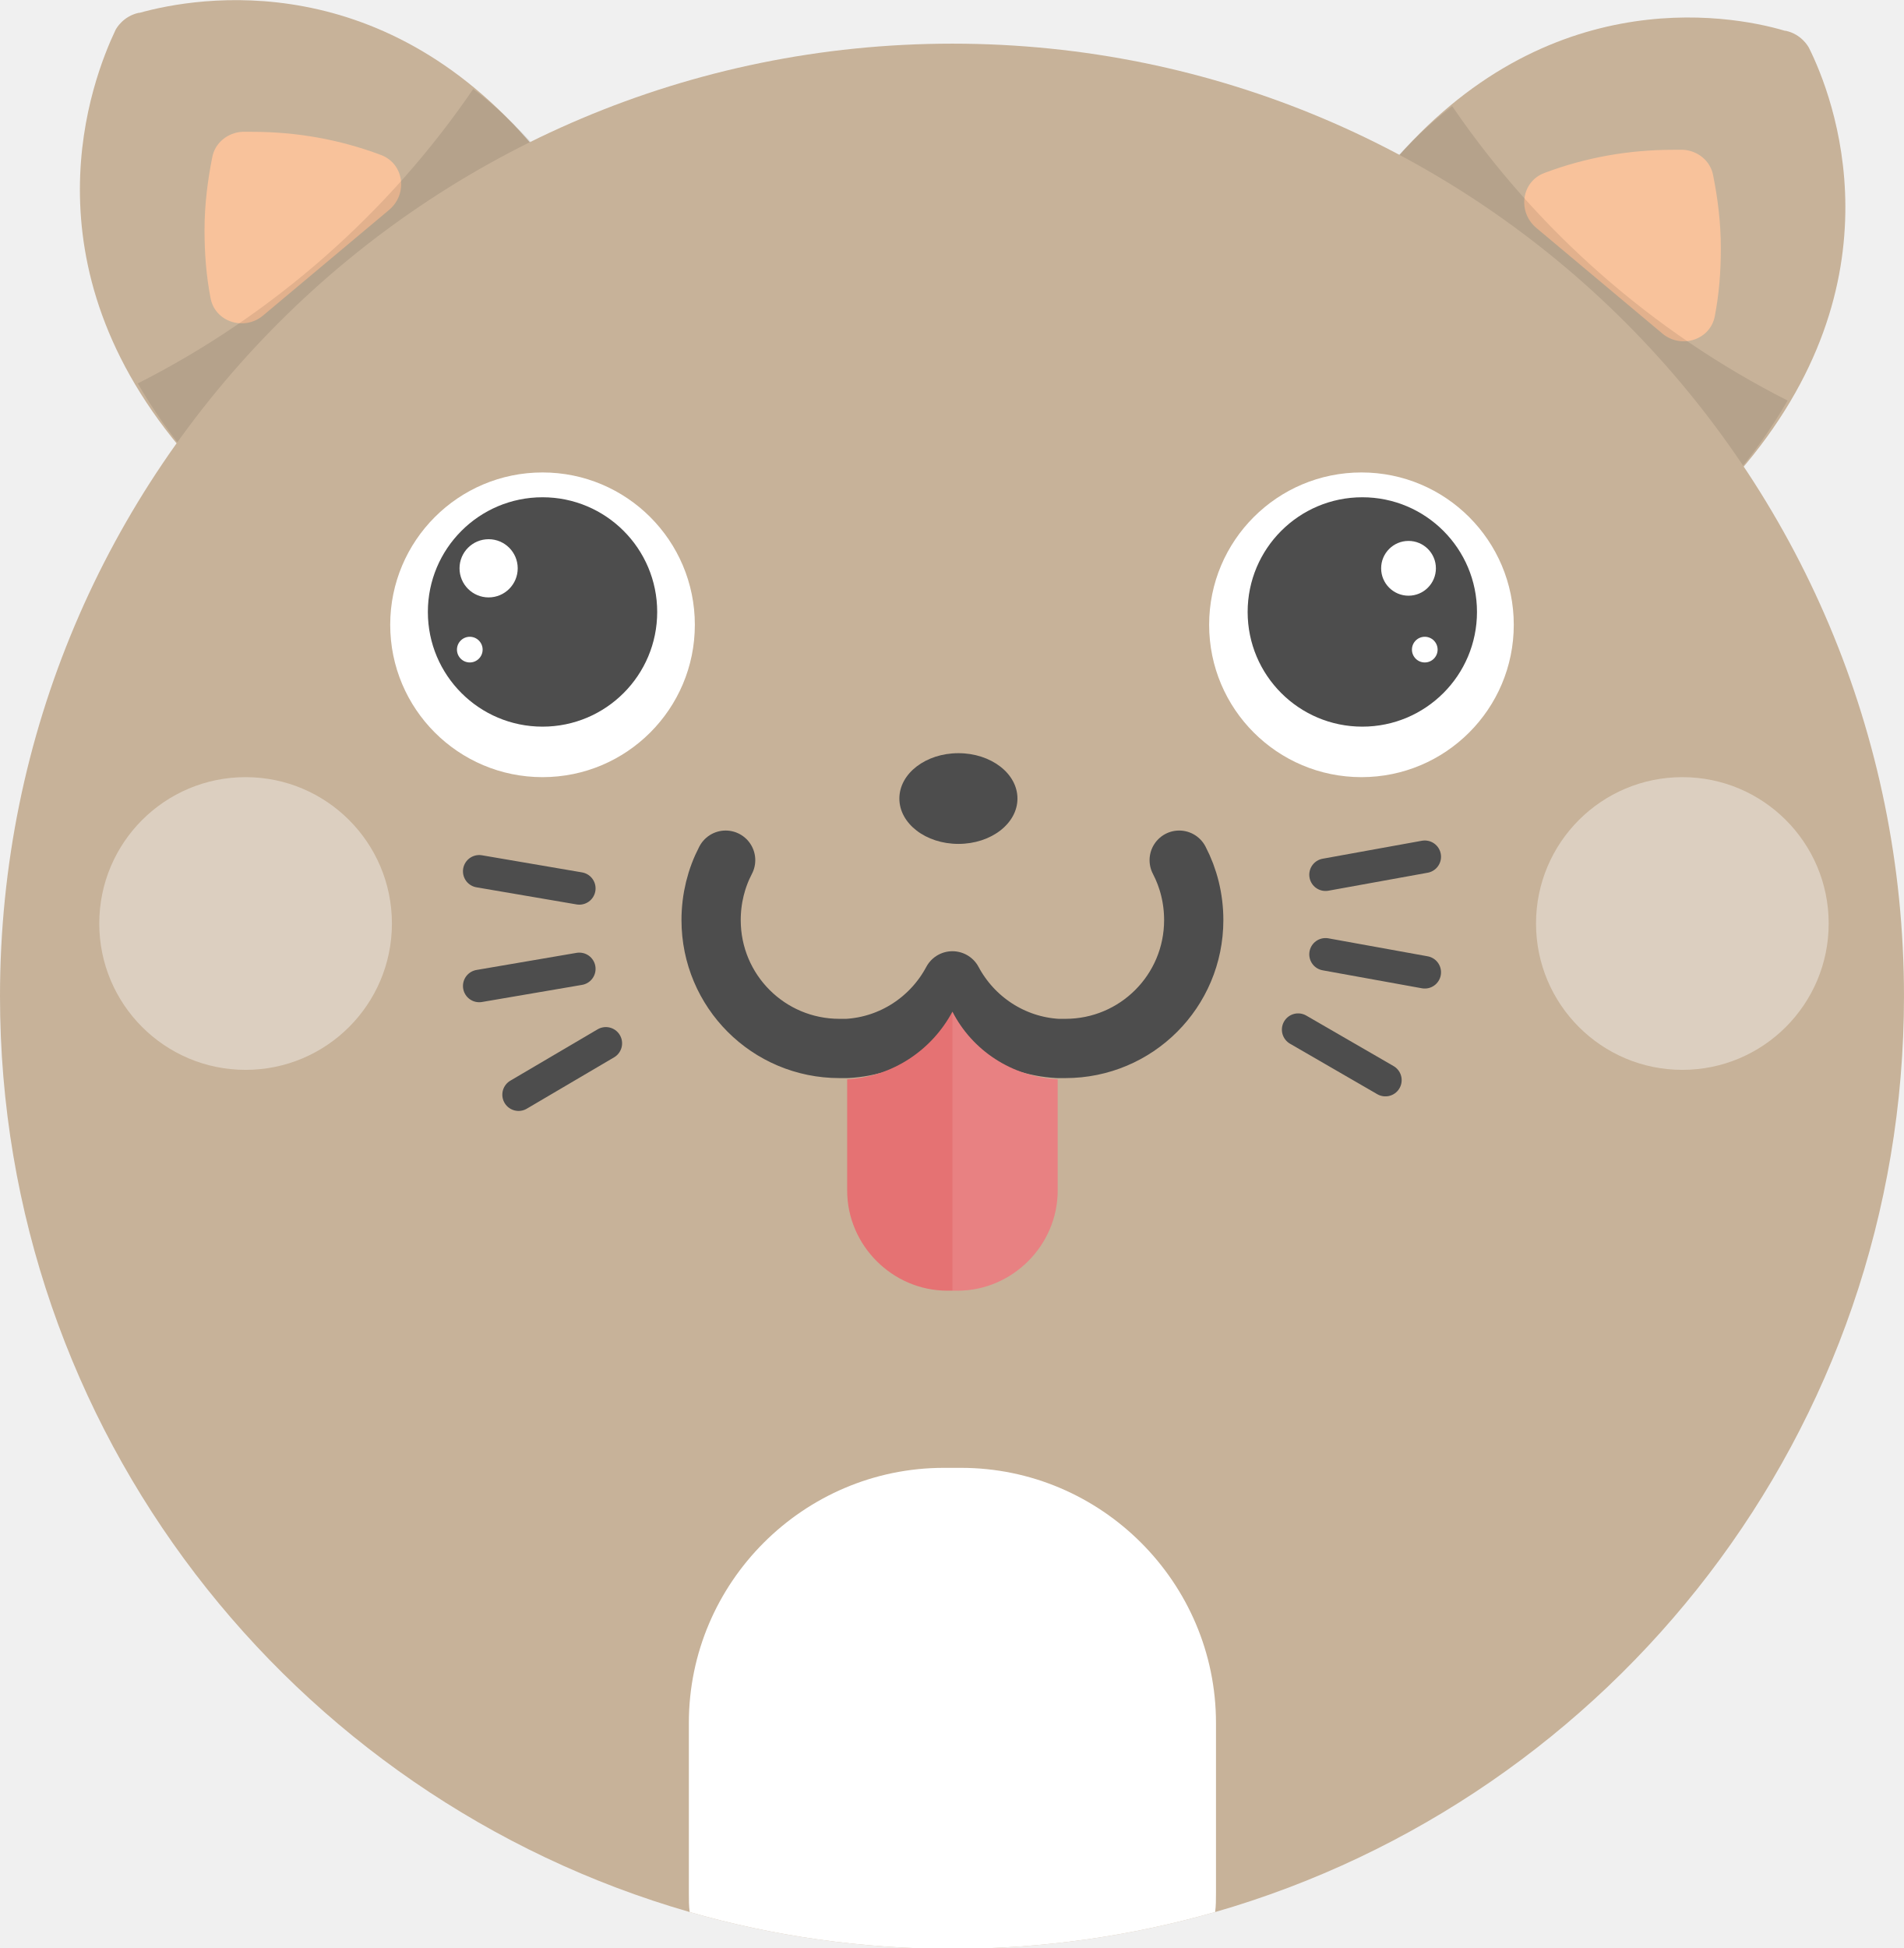
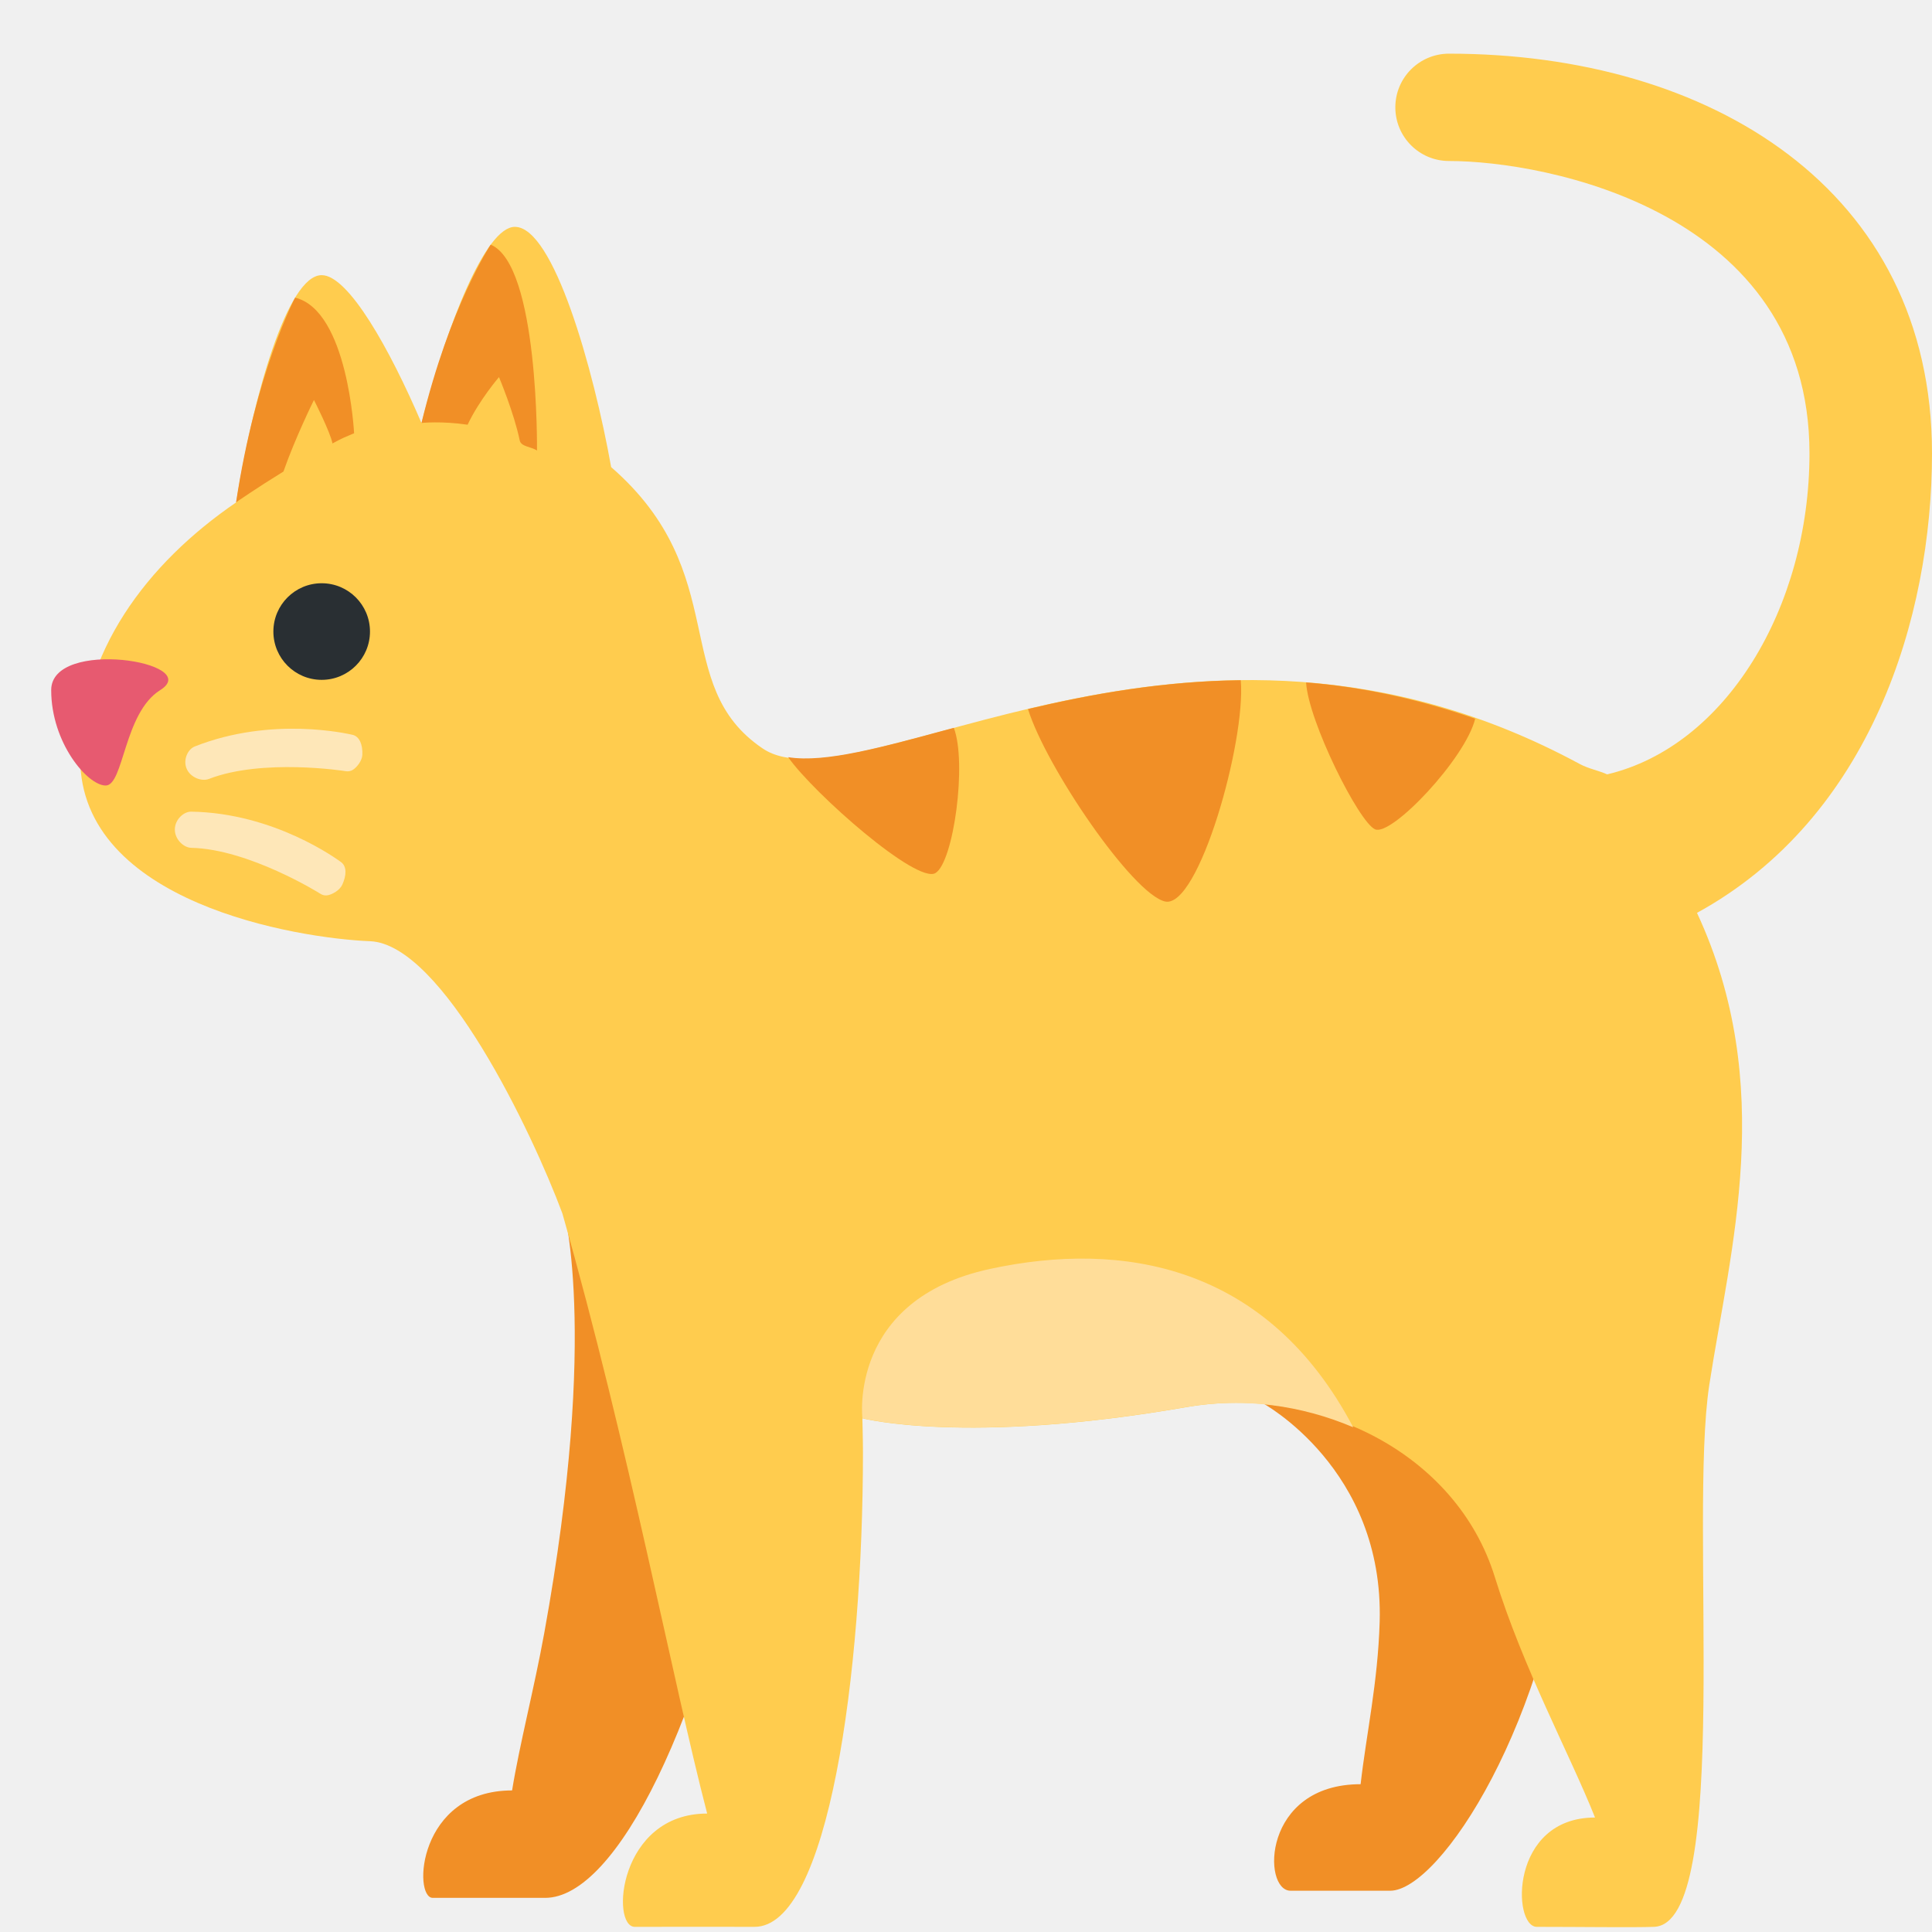
- <svg xmlns="http://www.w3.org/2000/svg" version="1.1" id="Layer_1" x="0px" y="0px" viewBox="0 0 222.5 227.6" enable-background="new 0 0 222.5 227.6" xml:space="preserve">
-   <g>
-     <g>
-       <path fill="#C7B299" d="M161.6,20.4l41.5,34.9c19.6-22.5,11.1-44.1,8.3-49.7c0,0,0,0,0,0s0,0,0,0c-0.1-0.2-0.9-1.6-2.7-2    c0,0-0.1,0-0.1,0C201.9,1.6,179.8-2.2,161.6,20.4z" />
-       <path fill="#F8C29B" d="M194.3,39c2.2,1.8,5.6,0.7,6.1-2.1c0.5-2.6,0.7-5.2,0.7-7.9c0-3.1-0.4-6-0.9-8.5c-0.3-1.7-1.8-2.9-3.5-3    c-0.3,0-0.7,0-1.1,0c-5.3,0-10.3,0.9-15.1,2.7c-2.7,1-3.2,4.5-1,6.4L194.3,39z" />
-       <path opacity="9.000000e-02" d="M160.6,21.4l41.5,34.9c2.8-3.2,5-6.4,6.8-9.5c-15.8-8-29.3-19.9-39.2-34.4    C166.6,14.8,163.6,17.7,160.6,21.4z" />
-     </g>
-     <g>
-       <path fill="#C7B299" d="M63.4,18.4L21.9,53.3C2.3,30.8,10.8,9.2,13.5,3.5c0,0,0,0,0,0s0,0,0,0c0.1-0.2,0.9-1.6,2.7-2    c0,0,0.1,0,0.1,0C23.1-0.4,45.2-4.2,63.4,18.4z" />
-       <path fill="#F8C29B" d="M30.7,36.9c-2.2,1.8-5.6,0.7-6.1-2.1c-0.5-2.6-0.7-5.2-0.7-7.9c0-3.1,0.4-6,0.9-8.5c0.3-1.7,1.8-2.9,3.5-3    c0.3,0,0.7,0,1.1,0c5.3,0,10.3,0.9,15.1,2.7c2.7,1,3.2,4.5,1,6.4L30.7,36.9z" />
-       <path opacity="9.000000e-02" d="M64.4,19.3L22.9,54.3c-2.8-3.2-5-6.4-6.8-9.5c15.8-8,29.3-19.9,39.2-34.4    C58.4,12.7,61.4,15.7,64.4,19.3z" />
-     </g>
-     <path fill="#C7B299" d="M11.6,8.3" />
-     <path fill="#C7B299" d="M222.5,116.4c0,50.8-34,93.6-80.5,107c-9.8,2.8-20.1,4.3-30.7,4.3s-21-1.5-30.7-4.3C34,210,0,167.1,0,116.4   C0,54.9,49.8,5.1,111.3,5.1S222.5,54.9,222.5,116.4z" />
-     <g>
-       <g>
-         <circle fill="#FFFFFF" cx="63.4" cy="73" r="17.8" />
-         <circle fill="#FFFFFF" cx="159.1" cy="73" r="17.8" />
-       </g>
-       <path fill="none" stroke="#4D4D4D" stroke-width="6.924" stroke-linecap="round" stroke-linejoin="round" stroke-miterlimit="10" d="    M84.8,100.5c-1.1,2.1-1.7,4.5-1.7,7c0,8.3,6.7,15,15,15c0.3,0,0.6,0,0.9,0c5.3-0.3,9.9-3.4,12.3-7.9c2.4,4.5,7,7.6,12.3,7.9    c0.3,0,0.6,0,0.9,0c8.3,0,15-6.7,15-15c0-2.5-0.6-4.9-1.7-7" />
-       <g>
-         <line fill="none" stroke="#4D4D4D" stroke-width="3.797" stroke-linecap="round" stroke-linejoin="round" stroke-miterlimit="10" x1="67.7" y1="103.8" x2="56" y2="101.8" />
-         <line fill="none" stroke="#4D4D4D" stroke-width="3.797" stroke-linecap="round" stroke-linejoin="round" stroke-miterlimit="10" x1="67.7" y1="113.2" x2="56" y2="115.2" />
-         <line fill="none" stroke="#4D4D4D" stroke-width="3.797" stroke-linecap="round" stroke-linejoin="round" stroke-miterlimit="10" x1="70.8" y1="121.9" x2="60.6" y2="127.9" />
-       </g>
-       <g>
-         <line fill="none" stroke="#4D4D4D" stroke-width="3.797" stroke-linecap="round" stroke-linejoin="round" stroke-miterlimit="10" x1="154.9" y1="102.2" x2="166.5" y2="100.1" />
-         <line fill="none" stroke="#4D4D4D" stroke-width="3.797" stroke-linecap="round" stroke-linejoin="round" stroke-miterlimit="10" x1="154.9" y1="111.5" x2="166.5" y2="113.6" />
-         <line fill="none" stroke="#4D4D4D" stroke-width="3.797" stroke-linecap="round" stroke-linejoin="round" stroke-miterlimit="10" x1="151.7" y1="120.3" x2="161.9" y2="126.2" />
-       </g>
-       <ellipse fill="#4D4D4D" cx="112" cy="93.3" rx="6.9" ry="5.3" />
-       <circle fill="#4D4D4D" cx="159.2" cy="71.5" r="13.4" />
-       <circle fill="#FFFFFF" cx="164.6" cy="66.4" r="3.2" />
-       <circle fill="#FFFFFF" cx="166.5" cy="75.9" r="1.5" />
-       <g>
-         <circle fill="#4D4D4D" cx="63.4" cy="71.5" r="13.4" />
-         <circle fill="#FFFFFF" cx="57.1" cy="66.4" r="3.4" />
-         <circle fill="#FFFFFF" cx="54.9" cy="75.9" r="1.5" />
-       </g>
-     </g>
-     <path fill="#FFFFFF" d="M142.1,201.3v19.9c0,0.7,0,1.5-0.1,2.2c-9.8,2.8-20.1,4.3-30.7,4.3s-21-1.5-30.7-4.3   c-0.1-0.7-0.1-1.4-0.1-2.2v-19.9c0-16.4,13.4-29.8,29.8-29.8h2C128.7,171.5,142.1,184.9,142.1,201.3z" />
-     <circle opacity="0.38" fill="#FFFFFF" cx="196.6" cy="107.9" r="17.1" />
-     <circle opacity="0.38" fill="#FFFFFF" cx="28.7" cy="107.9" r="17.1" />
-     <g>
-       <path fill="#E57273" d="M123.6,126.1v13c0,6.4-5.3,11.7-11.7,11.7h-1.2c-6.4,0-11.7-5.3-11.7-11.7v-13c5.3-0.3,9.9-3.4,12.3-7.9    C113.6,122.7,118.2,125.8,123.6,126.1z" />
-       <line fill="none" x1="111.3" y1="118.2" x2="111.3" y2="150.8" />
-       <path opacity="0.11" fill="#FFFFFF" d="M123.6,126.1v13c0,6.4-5.3,11.7-11.7,11.7h-0.6v-32.6C113.6,122.7,118.2,125.8,123.6,126.1    z" />
-     </g>
-   </g>
+ <svg xmlns="http://www.w3.org/2000/svg" viewBox="0 0 36 36">
+   <path fill="#F18F26" d="M10.478 22.439s.702 2.281-.337 7.993c-.186 1.025-.46 2.072-.599 2.93-1.757 0-1.851 2.002-1.478 2.002h2.094c1.337 0 2.971-3.334 3.854-7.961s-3.534-4.964-3.534-4.964zm13.042 3.702s2.272 1.22 2.188 4.081c-.033 1.131-.249 2.091-.355 3.024-1.832 0-1.839 1.985-1.305 1.985h1.856c.923 0 3.001-3.158 3.379-7.281.379-4.122-5.763-1.809-5.763-1.809z" />
+   <path fill="#FFCC4E" d="M36 8.447C36 3.525 31.859 1 27 1c-.553 0-1 .448-1 1s.447 1 1 1c1.804 0 6.717.934 6.717 5.447 0 2.881-1.567 5.462-3.77 5.982-.164-.073-.345-.104-.509-.192-7.239-3.917-13.457.902-15.226-.29-1.752-1.182-.539-3.255-2.824-5.243-.33-1.841-1.073-4.477-1.794-4.477-.549 0-1.265 1.825-1.74 3.656-.591-1.381-1.363-2.756-1.86-2.756-.64 0-1.278 2.273-1.594 4.235-1.68 1.147-2.906 2.809-2.906 4.765 0 2.7 4.05 3.357 5.4 3.411 1.35.054 3.023 3.562 3.585 5.072 1.242 4.367 2.051 8.699 2.698 11.183-1.649 0-1.804 2.111-1.348 2.111.713 0 1.953-.003 2.225 0 1.381.014 2.026-4.706 2.026-8.849 0-.212-.011-.627-.011-.627s1.93.505 6.038-.208c2.444-.424 5.03.849 5.746 3.163.527 1.704 1.399 3.305 1.868 4.484-1.589 0-1.545 2.037-1.084 2.037.787 0 1.801.014 2.183 0 1.468-.055.643-7.574 1.03-10.097s1.267-5.578-.229-8.797C34.857 15.236 36 11.505 36 8.447z" />
+   <circle fill="#292F33" cx="5.994" cy="11.768" r=".9" />
+   <path fill="#E75A70" d="M2.984 12.86c-.677.423-.677 1.777-1.015 1.777S.954 13.841.954 12.86c-.001-.981 2.862-.52 2.03 0z" />
+   <path fill="#FEE7B8" d="M6.578 14.343c-.041.026-.09.036-.142.026-.018-.004-1.548-.241-2.545.146-.129.05-.341-.023-.413-.191s.023-.365.152-.415c1.44-.569 2.857-.234 2.934-.218.139.029.195.19.188.372-.004.114-.104.235-.174.28zm-.472 2.339c-.048.009-.097-.001-.141-.031-.015-.01-1.331-.83-2.402-.853-.138-.003-.305-.154-.305-.341 0-.186.165-.335.304-.333 1.552.024 2.724.891 2.789.937.117.082.104.255.027.424-.049.107-.189.182-.272.197z" />
+   <path fill="#F18F26" d="M7.854 7.881s.372-.039.859.033c.217-.46.585-.887.585-.887s.281.668.386 1.179c.025.12.218.117.322.189 0 0 .038-3.463-.863-3.836.001-.002-.755 1.124-1.289 3.322zM4.399 9.36s.384-.267.883-.574c.217-.624.568-1.333.568-1.333s.307.602.345.81c.21-.114.21-.106.403-.19 0 0-.114-2.286-1.099-2.527 0 0-.732 1.372-1.1 3.814z" />
+   <path fill="#FD9" d="M18.45 23.644c-2.649.57-2.38 2.782-2.38 2.782s1.93.505 6.038-.208c1.067-.185 2.153-.03 3.107.377-1.607-3.047-4.315-3.479-6.765-2.951z" />
+   <path fill="#F18F26" d="M14.686 14.109c.476.676 2.397 2.368 2.745 2.159.338-.203.59-2.055.342-2.706-1.329.359-2.385.658-3.087.547zm7.024 2.689c.623.138 1.507-2.979 1.41-4.123-1.449.017-2.78.256-3.965.537.335 1.08 1.953 3.452 2.555 3.586zm2.627-4.082c.042.723.982 2.603 1.285 2.737.307.137 1.685-1.319 1.866-2.061-1.086-.378-2.142-.597-3.151-.676z" />
</svg>
